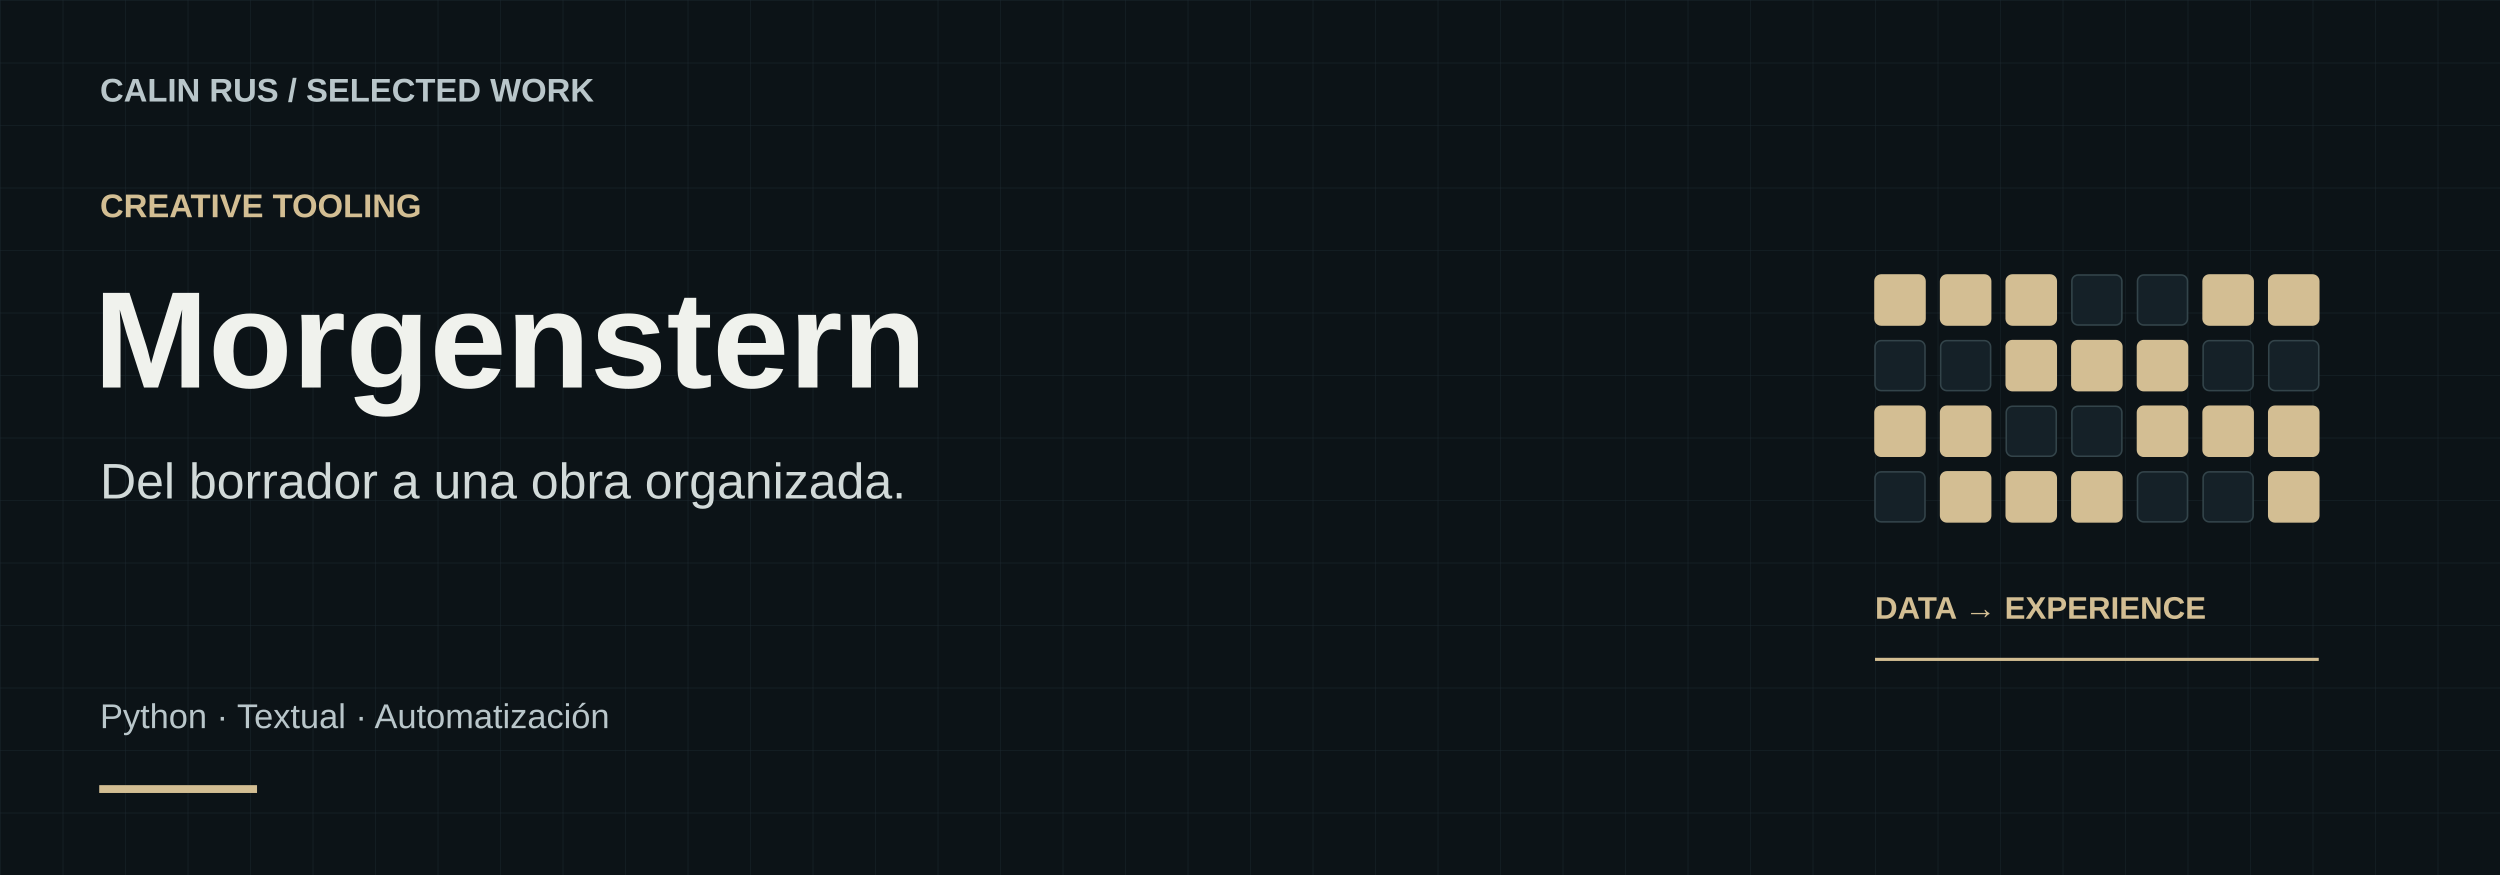
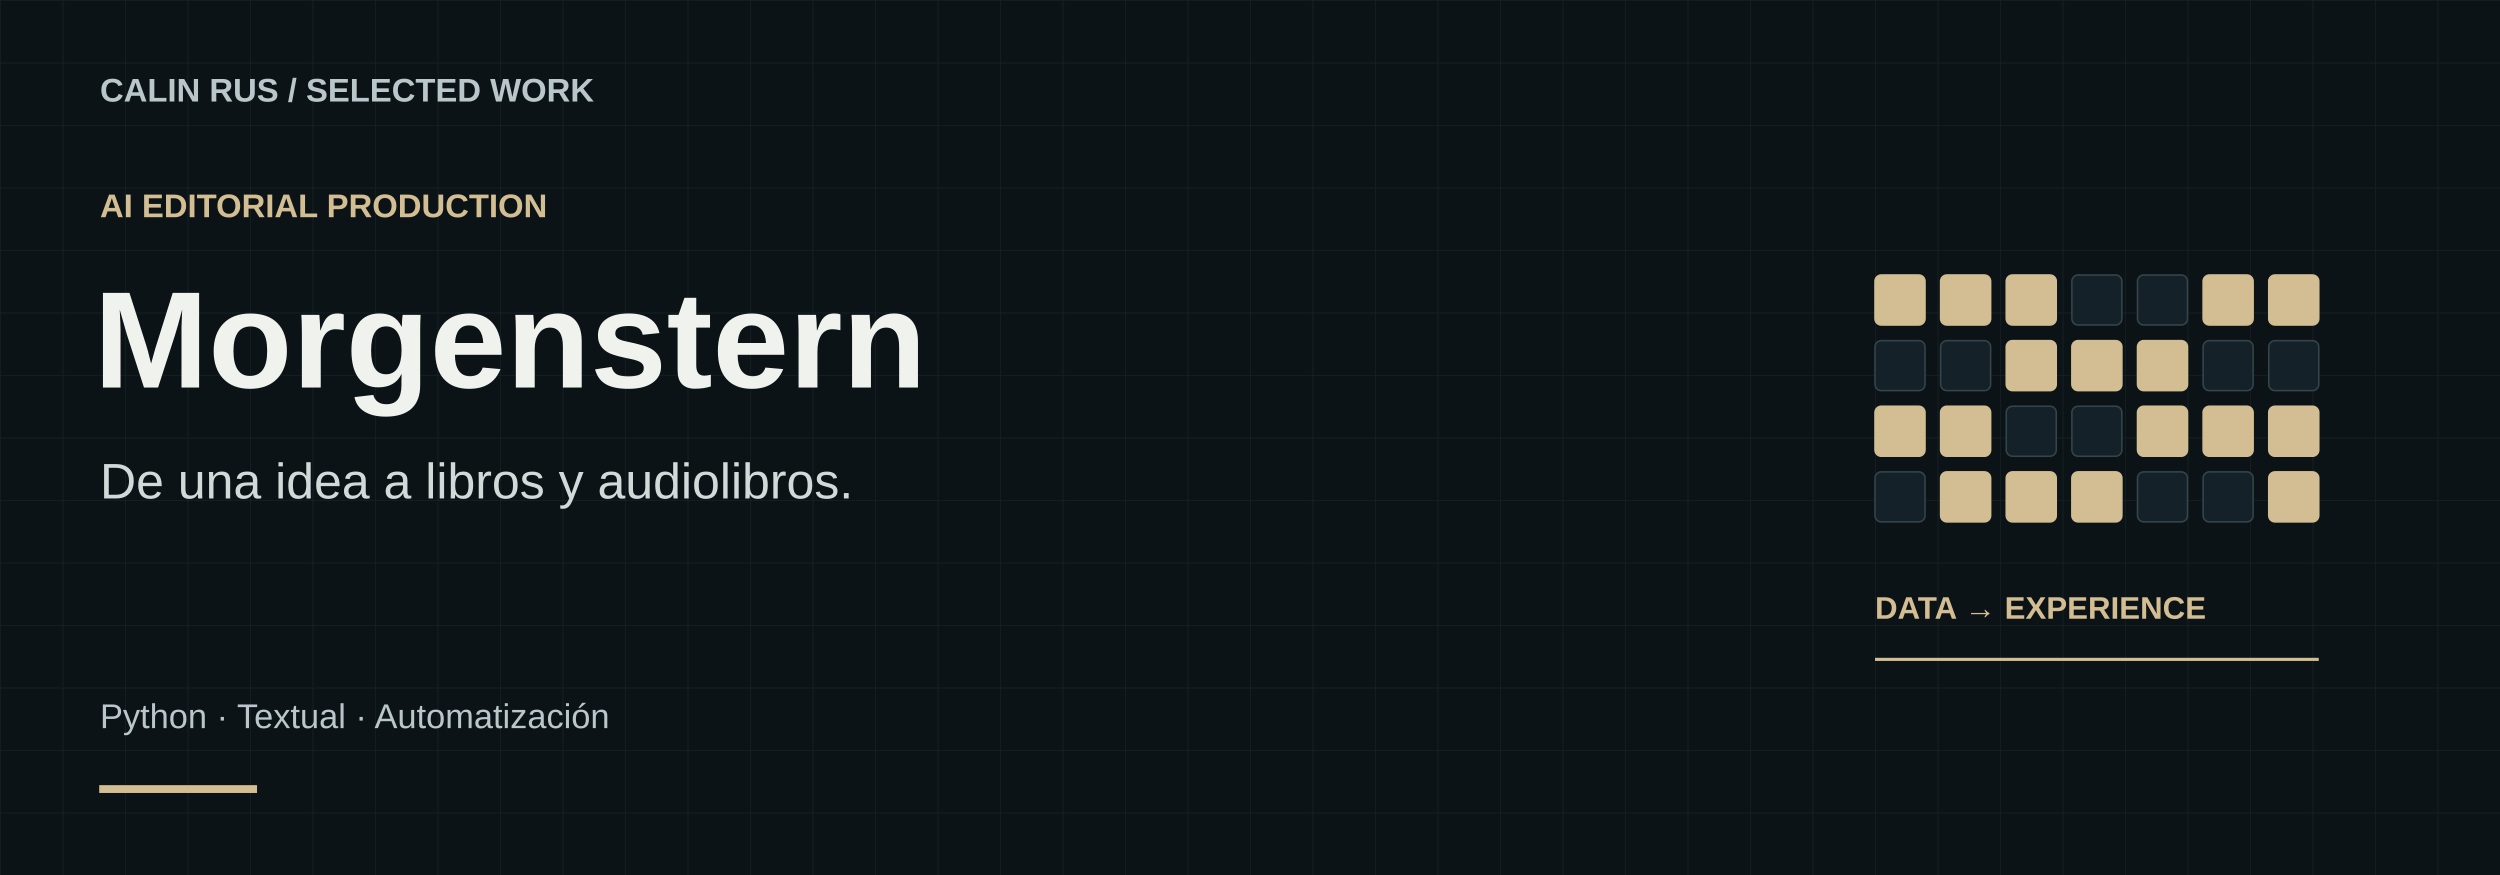
<svg xmlns="http://www.w3.org/2000/svg" width="1600" height="560" viewBox="0 0 1600 560" role="img" aria-labelledby="title">
  <rect width="1600" height="560" fill="#0C1317" />
  <defs>
    <pattern id="grid" width="40" height="40" patternUnits="userSpaceOnUse">
      <path d="M 40 0 L 0 0 0 40" fill="none" stroke="#1C292F" stroke-width="0.6" />
    </pattern>
  </defs>
  <rect width="1600" height="560" fill="url(#grid)" />
  <text x="64" y="65" font-family="Segoe UI,Arial,sans-serif" font-size="21" fill="#B9C6CA" font-weight="600">CALIN RUS   /   SELECTED WORK</text>
-   <text x="64" y="139" font-family="Segoe UI,Arial,sans-serif" font-size="21" fill="#D3BE93" font-weight="600">CREATIVE TOOLING</text>
+   <text x="64" y="139" font-family="Segoe UI,Arial,sans-serif" font-size="21" fill="#D3BE93" font-weight="600">AI EDITORIAL PRODUCTION</text>
  <text x="60" y="248" font-family="Segoe UI,Arial,sans-serif" font-size="88" fill="#F0F2ED" font-weight="650">Morgenstern</text>
-   <text x="64" y="319" font-family="Segoe UI,Arial,sans-serif" font-size="32" fill="#D2DAD9" font-weight="400">Del borrador a una obra organizada.</text>
+   <text x="64" y="319" font-family="Segoe UI,Arial,sans-serif" font-size="32" fill="#D2DAD9" font-weight="400">De una idea a libros y audiolibros.</text>
  <text x="64" y="466" font-family="Segoe UI,Arial,sans-serif" font-size="22" fill="#B9C6CA" font-weight="400">Python · Textual · Automatización</text>
  <rect x="64" y="503" width="100" height="4" rx="0" fill="#D3BE93" stroke="#D3BE93" />
  <rect x="1200" y="176" width="32" height="32" rx="4" fill="#D3BE93" stroke="#D3BE93" />
  <rect x="1242" y="176" width="32" height="32" rx="4" fill="#D3BE93" stroke="#D3BE93" />
  <rect x="1284" y="176" width="32" height="32" rx="4" fill="#D3BE93" stroke="#D3BE93" />
  <rect x="1326" y="176" width="32" height="32" rx="4" fill="#152128" stroke="#33444A" />
  <rect x="1368" y="176" width="32" height="32" rx="4" fill="#152128" stroke="#33444A" />
  <rect x="1410" y="176" width="32" height="32" rx="4" fill="#D3BE93" stroke="#D3BE93" />
  <rect x="1452" y="176" width="32" height="32" rx="4" fill="#D3BE93" stroke="#D3BE93" />
  <rect x="1200" y="218" width="32" height="32" rx="4" fill="#152128" stroke="#33444A" />
  <rect x="1242" y="218" width="32" height="32" rx="4" fill="#152128" stroke="#33444A" />
  <rect x="1284" y="218" width="32" height="32" rx="4" fill="#D3BE93" stroke="#D3BE93" />
  <rect x="1326" y="218" width="32" height="32" rx="4" fill="#D3BE93" stroke="#D3BE93" />
  <rect x="1368" y="218" width="32" height="32" rx="4" fill="#D3BE93" stroke="#D3BE93" />
  <rect x="1410" y="218" width="32" height="32" rx="4" fill="#152128" stroke="#33444A" />
  <rect x="1452" y="218" width="32" height="32" rx="4" fill="#152128" stroke="#33444A" />
  <rect x="1200" y="260" width="32" height="32" rx="4" fill="#D3BE93" stroke="#D3BE93" />
  <rect x="1242" y="260" width="32" height="32" rx="4" fill="#D3BE93" stroke="#D3BE93" />
  <rect x="1284" y="260" width="32" height="32" rx="4" fill="#152128" stroke="#33444A" />
  <rect x="1326" y="260" width="32" height="32" rx="4" fill="#152128" stroke="#33444A" />
  <rect x="1368" y="260" width="32" height="32" rx="4" fill="#D3BE93" stroke="#D3BE93" />
  <rect x="1410" y="260" width="32" height="32" rx="4" fill="#D3BE93" stroke="#D3BE93" />
  <rect x="1452" y="260" width="32" height="32" rx="4" fill="#D3BE93" stroke="#D3BE93" />
  <rect x="1200" y="302" width="32" height="32" rx="4" fill="#152128" stroke="#33444A" />
  <rect x="1242" y="302" width="32" height="32" rx="4" fill="#D3BE93" stroke="#D3BE93" />
  <rect x="1284" y="302" width="32" height="32" rx="4" fill="#D3BE93" stroke="#D3BE93" />
  <rect x="1326" y="302" width="32" height="32" rx="4" fill="#D3BE93" stroke="#D3BE93" />
  <rect x="1368" y="302" width="32" height="32" rx="4" fill="#152128" stroke="#33444A" />
  <rect x="1410" y="302" width="32" height="32" rx="4" fill="#152128" stroke="#33444A" />
  <rect x="1452" y="302" width="32" height="32" rx="4" fill="#D3BE93" stroke="#D3BE93" />
  <text x="1200" y="396" font-family="Segoe UI,Arial,sans-serif" font-size="20" fill="#D3BE93" font-weight="600">DATA  →  EXPERIENCE</text>
  <path d="M 1200 422 L 1484 422" fill="none" stroke="#D3BE93" stroke-width="2" />
</svg>
